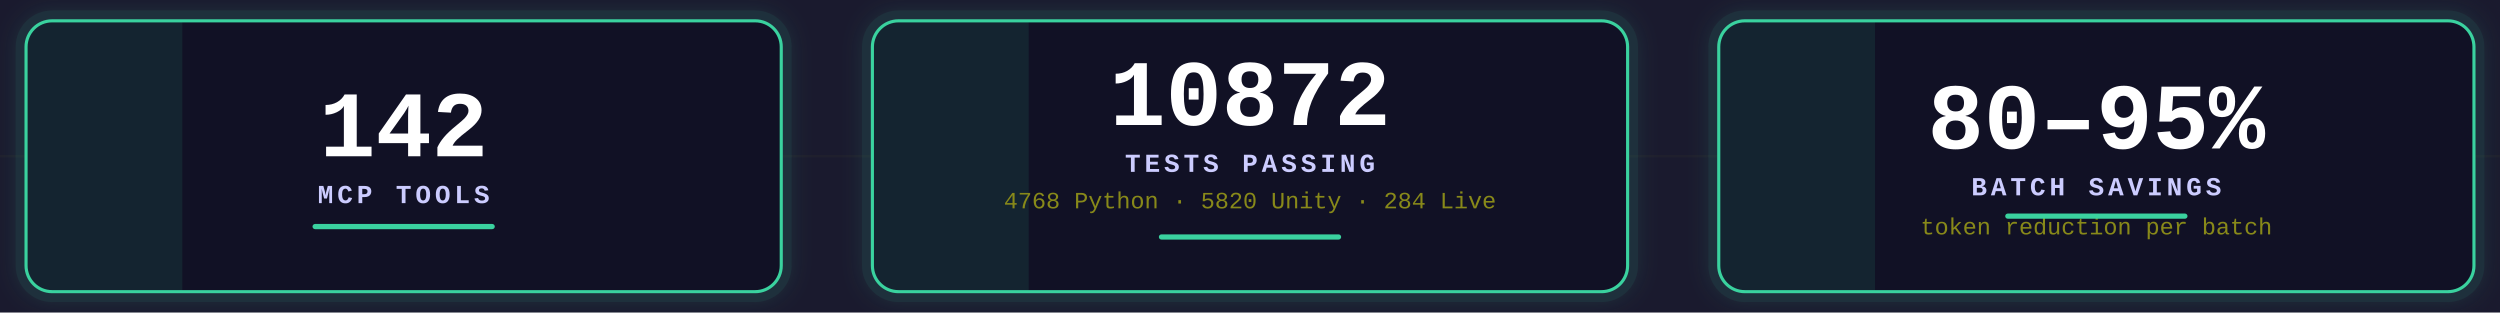
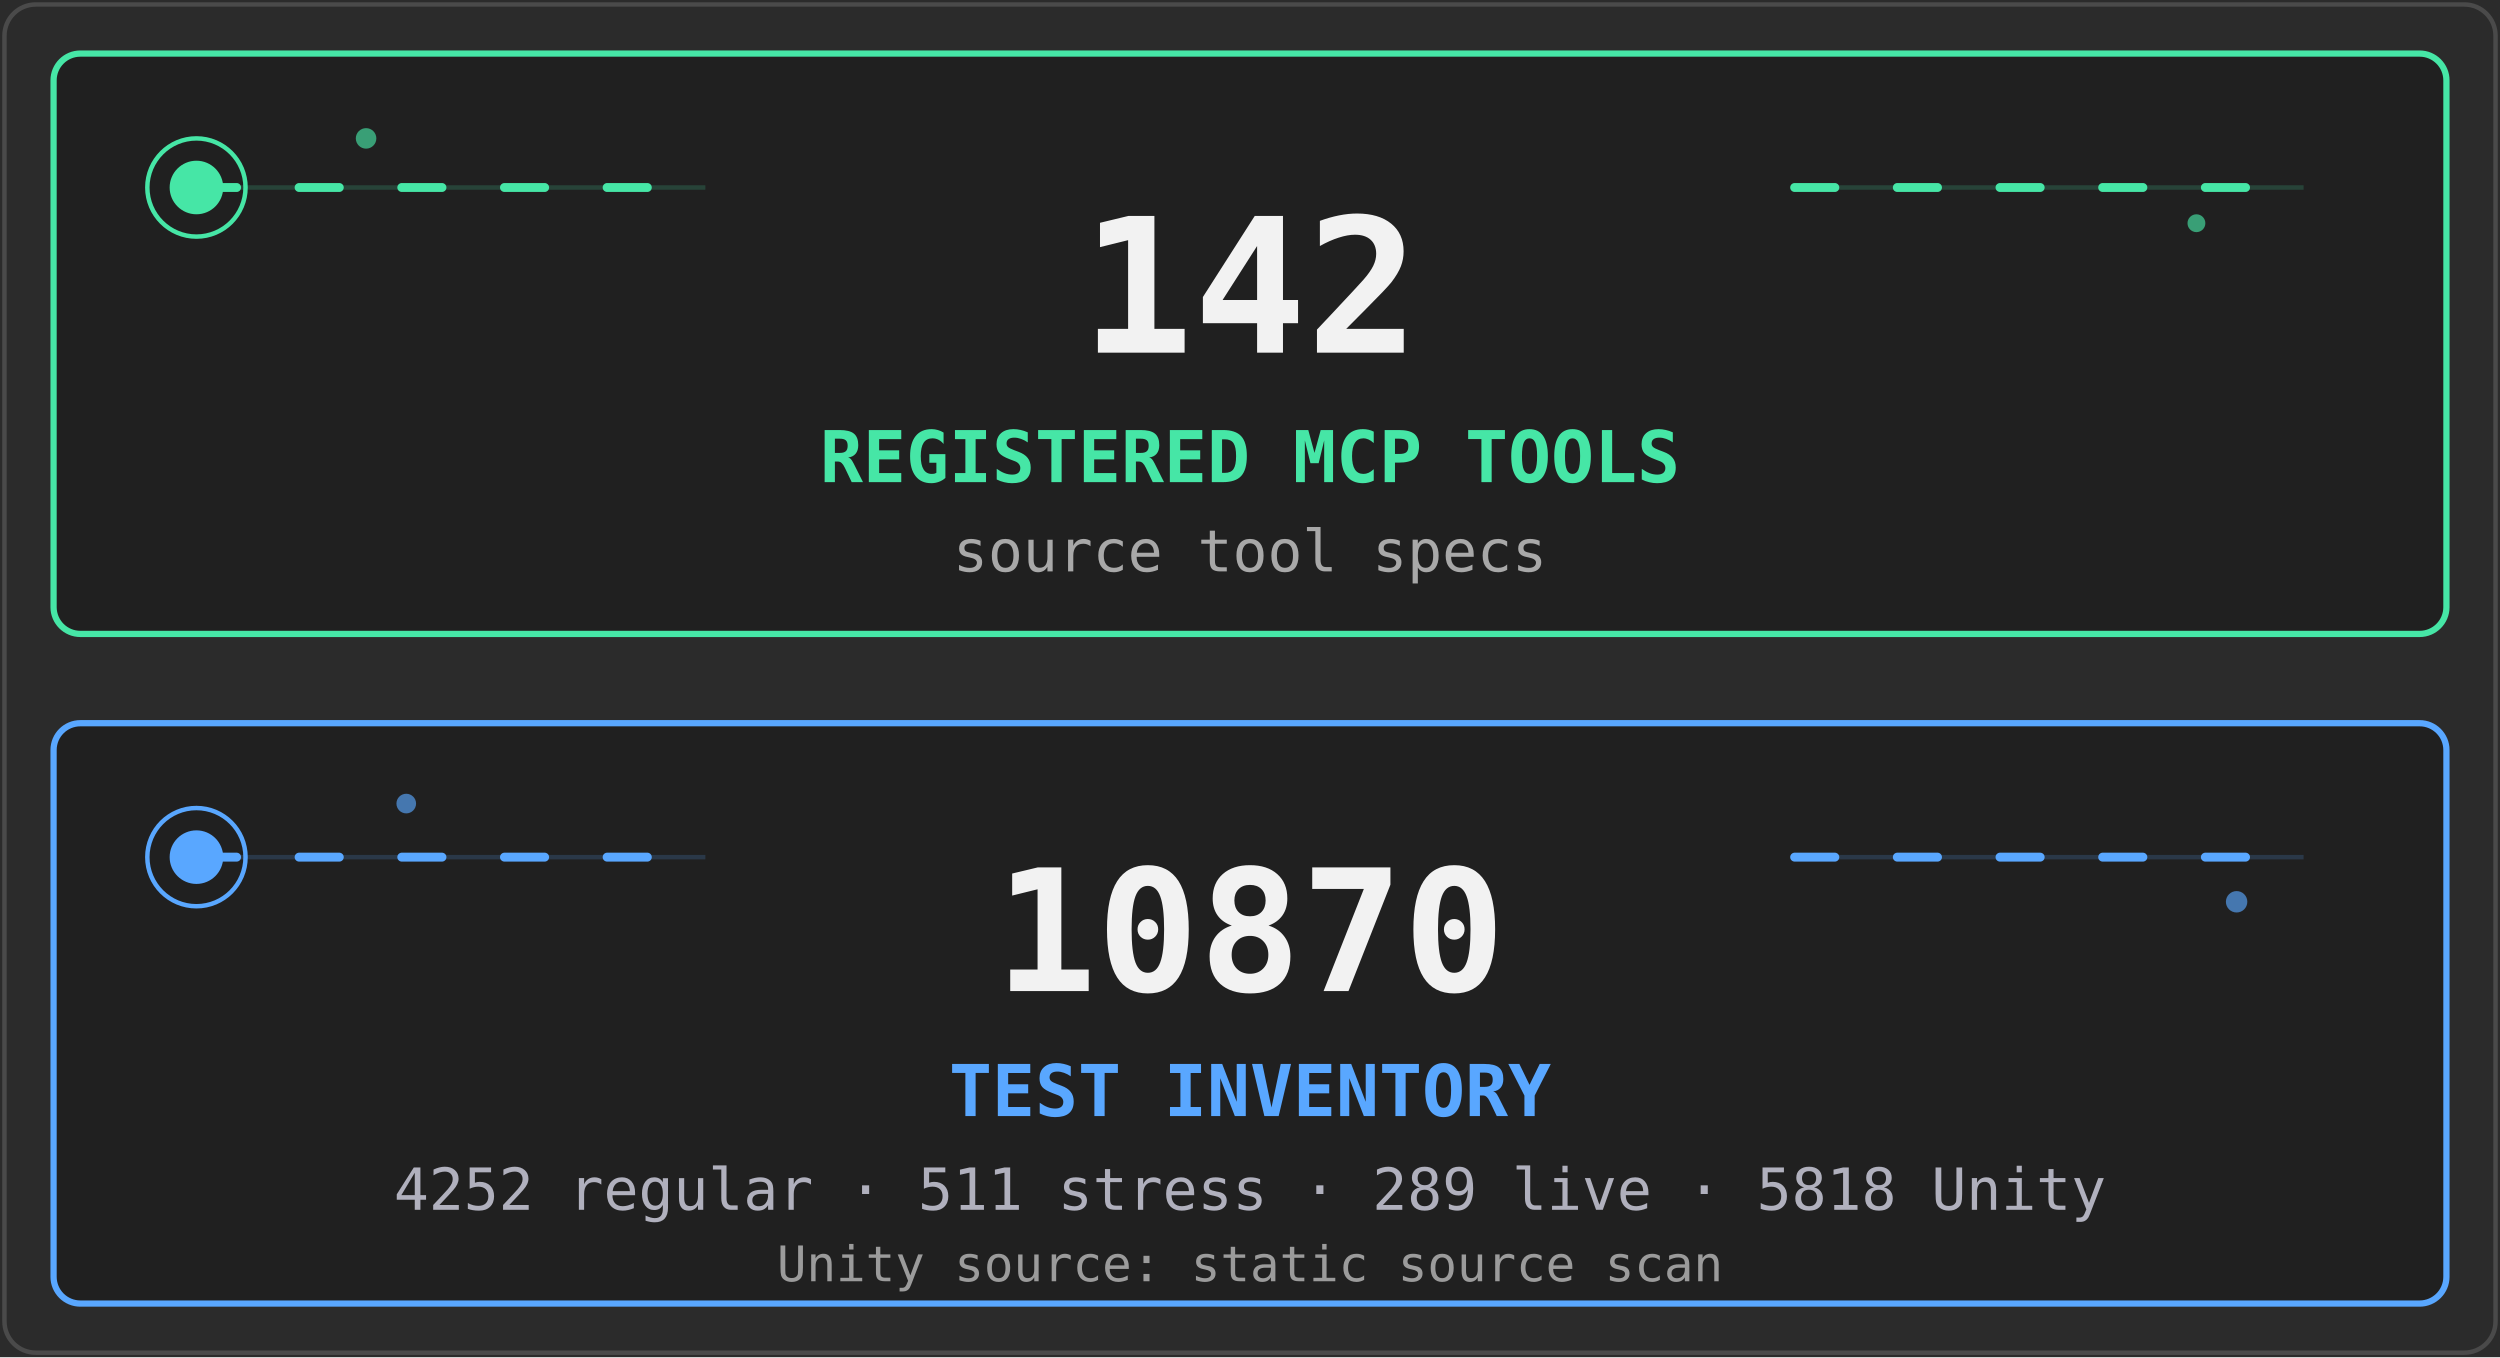
- <svg xmlns="http://www.w3.org/2000/svg" viewBox="0 0 960 120" width="960" height="120" role="img" aria-label="Unity Biome MCP stats: 142 MCP tools, 10872 Tests (4703 Python + 6537 Unity + 284 Live + 4 CLI), 80-95% Batch Savings">
+ <svg xmlns="http://www.w3.org/2000/svg" viewBox="0 0 560 304" width="560" height="304" role="img" aria-labelledby="stats-title stats-desc">
  <defs>
-     <filter id="sg" x="-25%" y="-30%" width="150%" height="160%">
-       <feGaussianBlur stdDeviation="4" result="b" />
-       <feMerge>
-         <feMergeNode in="b" />
-         <feMergeNode in="SourceGraphic" />
-       </feMerge>
+     <filter id="stats-glow" x="-80%" y="-80%" width="260%" height="260%">
+       <feGaussianBlur stdDeviation="3" />
    </filter>
-     <clipPath id="c1">
-       <rect x="10" y="8" width="290" height="104" rx="10" />
-     </clipPath>
-     <clipPath id="c2">
-       <rect x="335" y="8" width="290" height="104" rx="10" />
-     </clipPath>
-     <clipPath id="c3">
-       <rect x="660" y="8" width="290" height="104" rx="10" />
-     </clipPath>
  </defs>
-   <rect width="960" height="120" fill="#1a1a2e" />
-   <line x1="0" y1="60" x2="960" y2="60" stroke="#888919" stroke-opacity="0.05" stroke-width="1" />
-   <rect x="10" y="8" width="290" height="104" rx="10" fill="none" stroke="#3ad29f" stroke-width="8" opacity="0.12" filter="url(#sg)">
-     <animate attributeName="opacity" values="0.25;0.7;0.25" dur="3s" repeatCount="indefinite" begin="0s" />
-   </rect>
-   <rect x="10" y="8" width="290" height="104" rx="10" fill="#111125" />
-   <rect x="10" y="8" width="290" height="104" rx="10" fill="none" stroke="#3ad29f" stroke-width="1.2" />
-   <g clip-path="url(#c1)">
-     <rect x="10" y="8" width="60" height="104" fill="#3ad29f" fill-opacity="0.10">
-       <animateTransform attributeName="transform" type="translate" values="-100,0;400,0" dur="3s" repeatCount="indefinite" begin="0s" />
-     </rect>
+   <style>
+     .card { fill: #202020; stroke-width: 1.4; }
+     .signal {
+       fill: none;
+       stroke-width: 2;
+       stroke-linecap: round;
+       stroke-dasharray: 9 14;
+       animation: stats-flow 4.2s linear infinite;
+     }
+     .halo {
+       transform-box: fill-box;
+       transform-origin: center;
+       animation: stats-pulse 2.9s ease-out infinite;
+     }
+     .core {
+       transform-box: fill-box;
+       transform-origin: center;
+       animation: stats-breathe 2.9s ease-in-out infinite;
+     }
+     .test-halo { animation-delay: -1.35s; }
+     .test-core { animation-delay: -1.35s; }
+     .particle {
+       opacity: .64;
+       transform-box: fill-box;
+       transform-origin: center;
+       animation: stats-drift 4.4s ease-in-out infinite alternate;
+     }
+     .p2 { animation-delay: -1.1s; animation-duration: 5.2s; }
+     .p3 { animation-delay: -2.7s; animation-duration: 3.8s; }
+     .p4 { animation-delay: -3.4s; animation-duration: 4.8s; }
+     @keyframes stats-flow {
+       from { stroke-dashoffset: 0; }
+       to { stroke-dashoffset: -46; }
+     }
+     @keyframes stats-pulse {
+       0% { opacity: .5; transform: scale(.55); }
+       76%, 100% { opacity: 0; transform: scale(1.8); }
+     }
+     @keyframes stats-breathe {
+       0%, 100% { transform: scale(.9); opacity: .78; }
+       50% { transform: scale(1.08); opacity: 1; }
+     }
+     @keyframes stats-drift {
+       0% { transform: translate(-2px, 2px) scale(.75); opacity: .28; }
+       50% { transform: translate(5px, -4px) scale(1.12); opacity: .78; }
+       100% { transform: translate(8px, 3px) scale(.82); opacity: .4; }
+     }
+     @media (prefers-reduced-motion: reduce) {
+       .signal, .halo, .core, .particle { animation: none !important; }
+       .signal { stroke-dasharray: none; opacity: .45; }
+       .halo { opacity: .2; }
+     }
+   </style>
+   <rect width="560" height="304" fill="#2b2b2b" />
+   <rect x="1" y="1" width="558" height="302" rx="7" fill="none" stroke="#4a4a4a" />
+   <g font-family="ui-monospace, SFMono-Regular, Menlo, Consolas, monospace">
+     <g>
+       <rect class="card" x="12" y="12" width="536" height="130" rx="6" stroke="#46e6a6" />
+       <path d="M44 42H158M402 42H516" stroke="#46e6a6" opacity=".18" />
+       <path class="signal" d="M44 42H158M402 42H516" stroke="#46e6a6" />
+       <circle class="halo" cx="44" cy="42" r="11" fill="none" stroke="#46e6a6" />
+       <circle class="core" cx="44" cy="42" r="6" fill="#46e6a6" />
+       <circle class="particle" cx="82" cy="31" r="2.3" fill="#46e6a6" />
+       <circle class="particle p2" cx="492" cy="50" r="2" fill="#46e6a6" />
+       <text x="280" y="79" text-anchor="middle" fill="#f2f2f2" font-size="42" font-weight="700">142</text>
+       <text x="280" y="108" text-anchor="middle" fill="#46e6a6" font-size="16" font-weight="700">REGISTERED MCP TOOLS</text>
+       <text x="280" y="128" text-anchor="middle" fill="#a8a8a8" font-size="13">source tool specs</text>
+     </g>
+     <g>
+       <rect class="card" x="12" y="162" width="536" height="130" rx="6" stroke="#59a7ff" />
+       <path d="M44 192H158M402 192H516" stroke="#59a7ff" opacity=".18" />
+       <path class="signal" d="M44 192H158M402 192H516" stroke="#59a7ff" />
+       <circle class="halo test-halo" cx="44" cy="192" r="11" fill="none" stroke="#59a7ff" />
+       <circle class="core test-core" cx="44" cy="192" r="6" fill="#59a7ff" />
+       <circle class="particle p3" cx="91" cy="180" r="2.2" fill="#59a7ff" />
+       <circle class="particle p4" cx="501" cy="202" r="2.4" fill="#59a7ff" />
+       <text x="280" y="222" text-anchor="middle" fill="#f2f2f2" font-size="38" font-weight="700">10870</text>
+       <text x="280" y="250" text-anchor="middle" fill="#59a7ff" font-size="16" font-weight="700">TEST INVENTORY</text>
+       <text x="280" y="271" text-anchor="middle" fill="#b0b0bd" font-size="13">4252 regular · 511 stress · 289 live · 5818 Unity</text>
+       <text x="280" y="287" text-anchor="middle" fill="#9b9b9b" font-size="11">Unity source: static source scan</text>
+     </g>
  </g>
-   <text x="155" y="60" text-anchor="middle" font-family="ui-monospace,SFMono-Regular,'SF Mono',Menlo,Consolas,'Liberation Mono',monospace" font-size="36" font-weight="700" fill="#ffffff">142</text>
-   <text x="155" y="78" text-anchor="middle" font-family="ui-monospace,SFMono-Regular,'SF Mono',Menlo,Consolas,'Liberation Mono',monospace" font-size="10" font-weight="700" fill="#ccccff" letter-spacing="1.5">MCP TOOLS</text>
-   <rect x="120" y="86" width="70" height="2" rx="1" fill="#3ad29f">
-     <animate attributeName="opacity" values="0.6;1;0.6" dur="2s" repeatCount="indefinite" begin="0s" />
-   </rect>
-   <rect x="335" y="8" width="290" height="104" rx="10" fill="none" stroke="#3ad29f" stroke-width="8" opacity="0.12" filter="url(#sg)">
-     <animate attributeName="opacity" values="0.25;0.7;0.25" dur="3s" repeatCount="indefinite" begin="0.6s" />
-   </rect>
-   <rect x="335" y="8" width="290" height="104" rx="10" fill="#111125" />
-   <rect x="335" y="8" width="290" height="104" rx="10" fill="none" stroke="#3ad29f" stroke-width="1.2" />
-   <g clip-path="url(#c2)">
-     <rect x="335" y="8" width="60" height="104" fill="#3ad29f" fill-opacity="0.10">
-       <animateTransform attributeName="transform" type="translate" values="-100,0;400,0" dur="3s" repeatCount="indefinite" begin="0.5s" />
-     </rect>
-   </g>
-   <text x="480" y="48" text-anchor="middle" font-family="ui-monospace,SFMono-Regular,'SF Mono',Menlo,Consolas,'Liberation Mono',monospace" font-size="36" font-weight="700" fill="#ffffff">10872</text>
-   <text x="480" y="66" text-anchor="middle" font-family="ui-monospace,SFMono-Regular,'SF Mono',Menlo,Consolas,'Liberation Mono',monospace" font-size="10" font-weight="700" fill="#ccccff" letter-spacing="1.5">TESTS PASSING</text>
-   <text x="480" y="80" text-anchor="middle" font-family="ui-monospace,SFMono-Regular,'SF Mono',Menlo,Consolas,'Liberation Mono',monospace" font-size="9" fill="#888919">4768 Python · 5820 Unity · 284 Live</text>
-   <rect x="445" y="90" width="70" height="2" rx="1" fill="#3ad29f">
-     <animate attributeName="opacity" values="0.6;1;0.6" dur="2s" repeatCount="indefinite" begin="0.4s" />
-   </rect>
-   <rect x="660" y="8" width="290" height="104" rx="10" fill="none" stroke="#3ad29f" stroke-width="8" opacity="0.12" filter="url(#sg)">
-     <animate attributeName="opacity" values="0.25;0.7;0.25" dur="3s" repeatCount="indefinite" begin="1.2s" />
-   </rect>
-   <rect x="660" y="8" width="290" height="104" rx="10" fill="#111125" />
-   <rect x="660" y="8" width="290" height="104" rx="10" fill="none" stroke="#3ad29f" stroke-width="1.2" />
-   <g clip-path="url(#c3)">
-     <rect x="660" y="8" width="60" height="104" fill="#3ad29f" fill-opacity="0.10">
-       <animateTransform attributeName="transform" type="translate" values="-100,0;400,0" dur="3s" repeatCount="indefinite" begin="1.0s" />
-     </rect>
-   </g>
-   <text x="805" y="57" text-anchor="middle" font-family="ui-monospace,SFMono-Regular,'SF Mono',Menlo,Consolas,'Liberation Mono',monospace" font-size="36" font-weight="700" fill="#ffffff">80–95%</text>
-   <text x="805" y="75" text-anchor="middle" font-family="ui-monospace,SFMono-Regular,'SF Mono',Menlo,Consolas,'Liberation Mono',monospace" font-size="10" font-weight="700" fill="#ccccff" letter-spacing="1.5">BATCH SAVINGS</text>
-   <text x="805" y="90" text-anchor="middle" font-family="ui-monospace,SFMono-Regular,'SF Mono',Menlo,Consolas,'Liberation Mono',monospace" font-size="9" fill="#888919">token reduction per batch</text>
-   <rect x="770" y="82" width="70" height="2" rx="1" fill="#3ad29f">
-     <animate attributeName="opacity" values="0.6;1;0.6" dur="2s" repeatCount="indefinite" begin="0.8s" />
-   </rect>
</svg>
